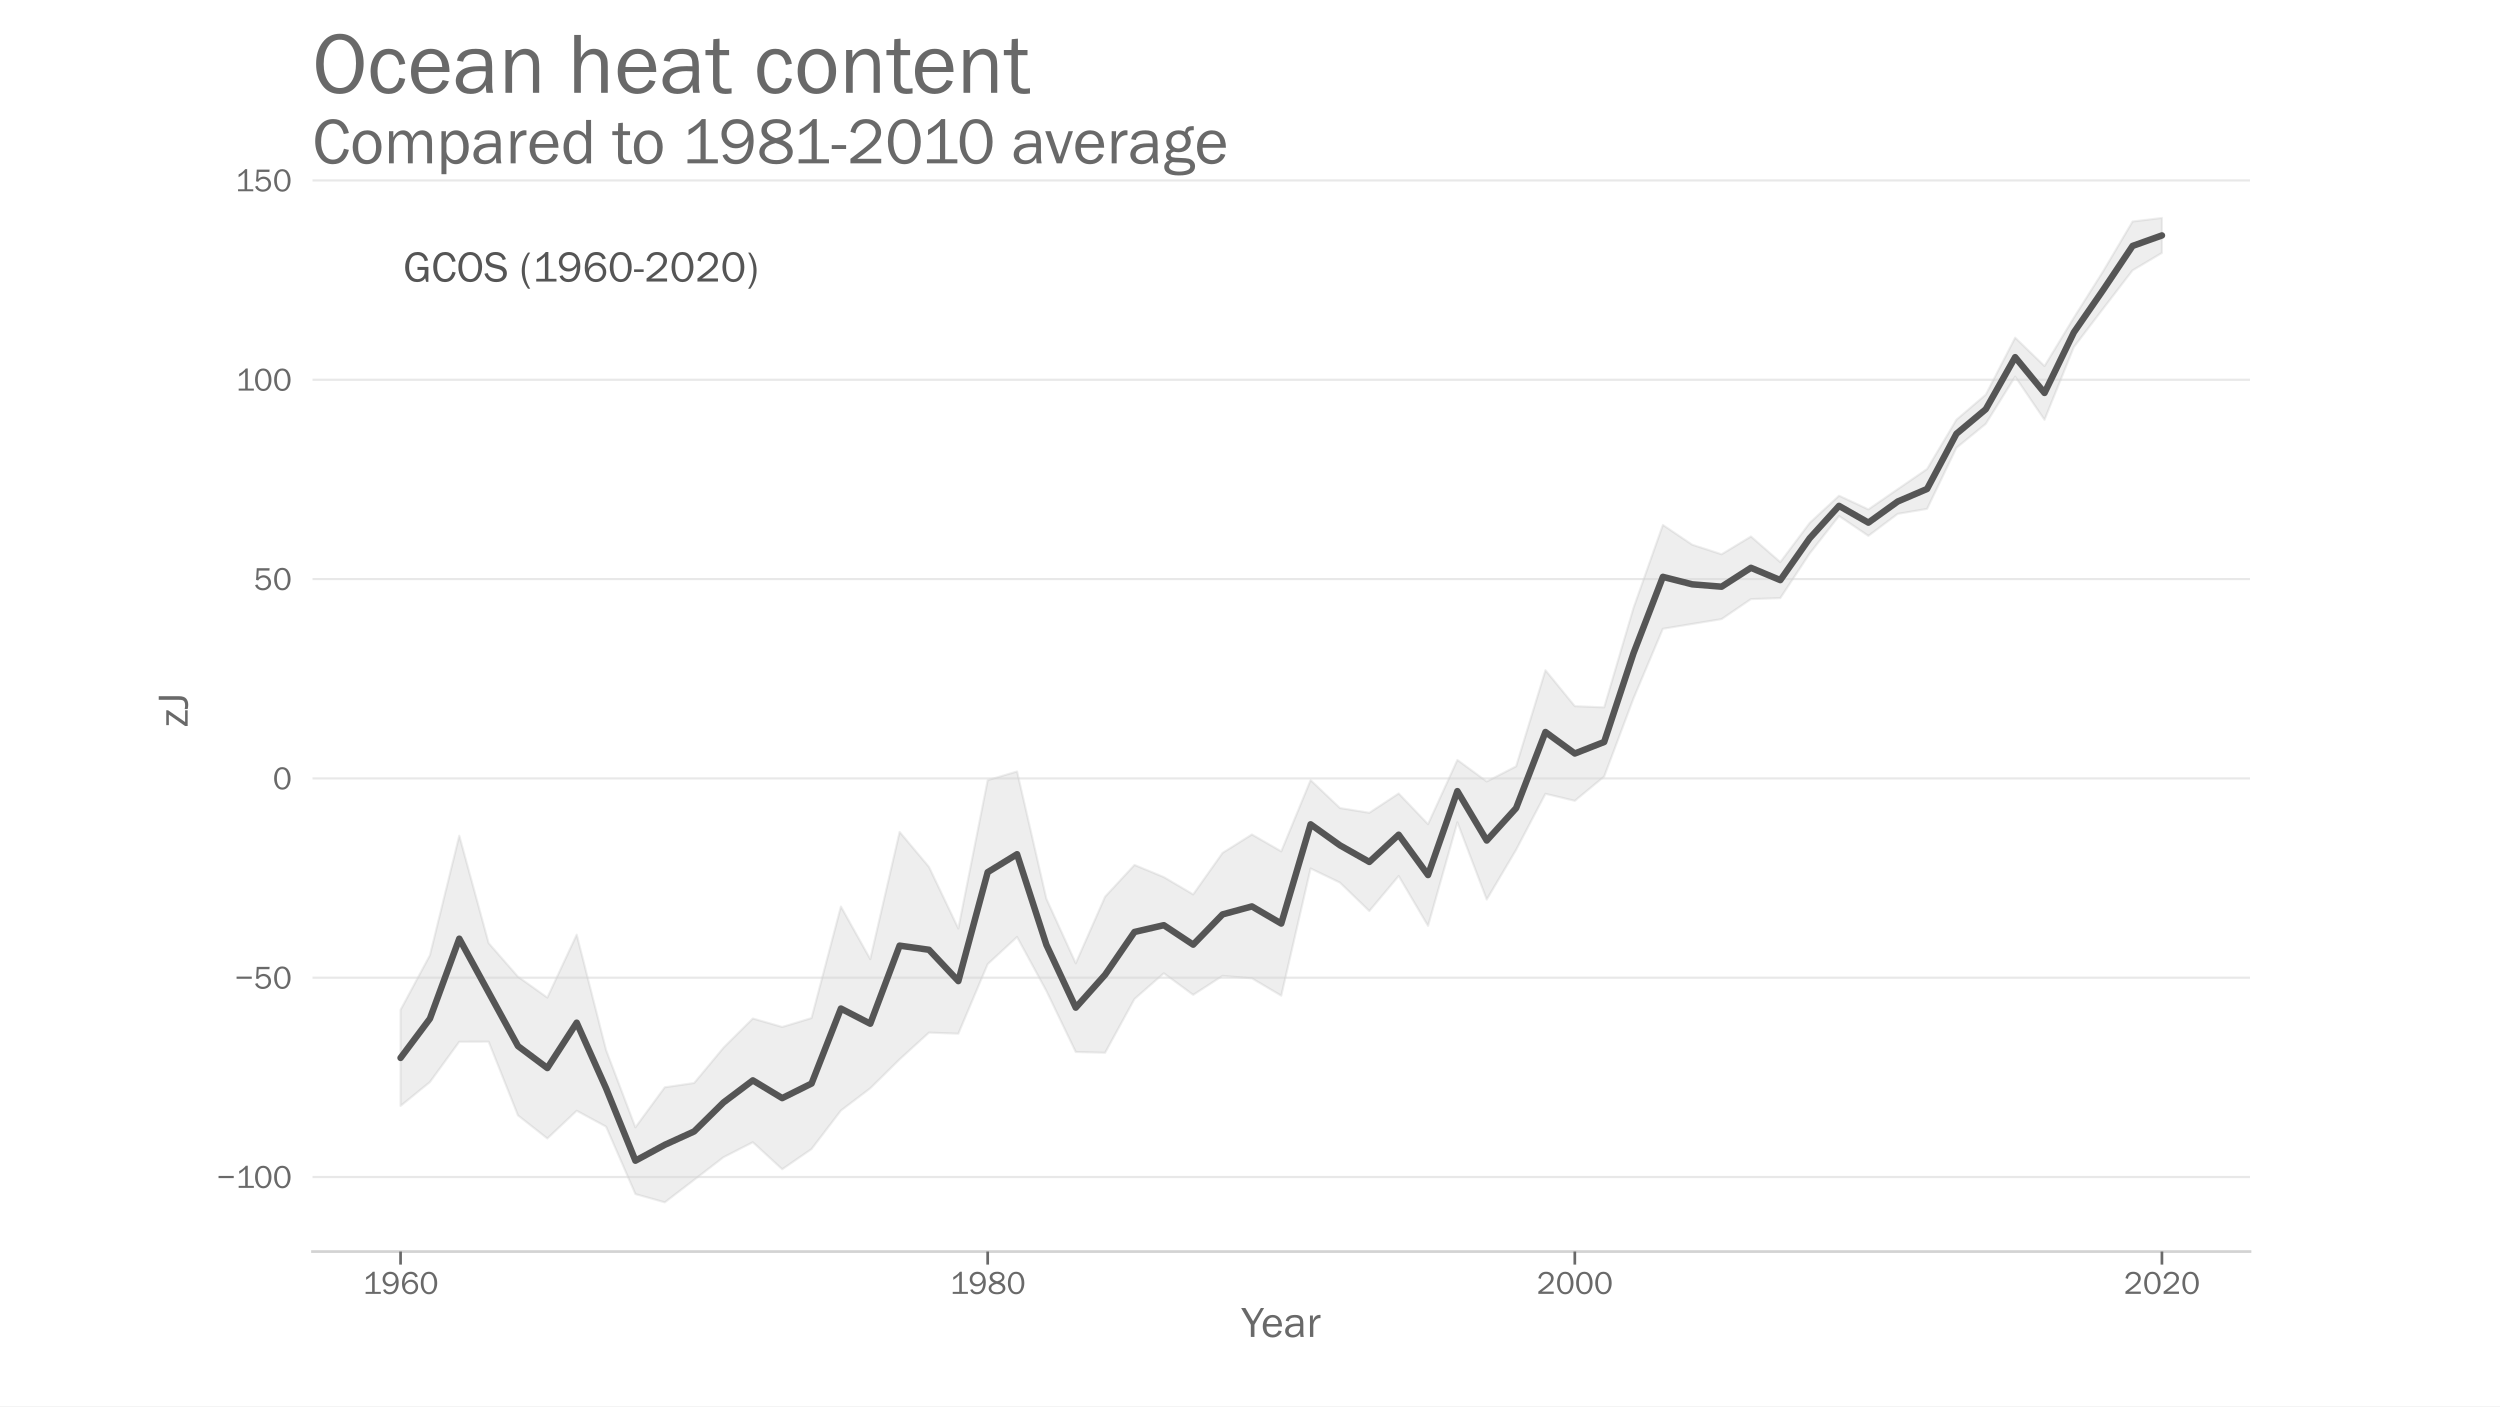
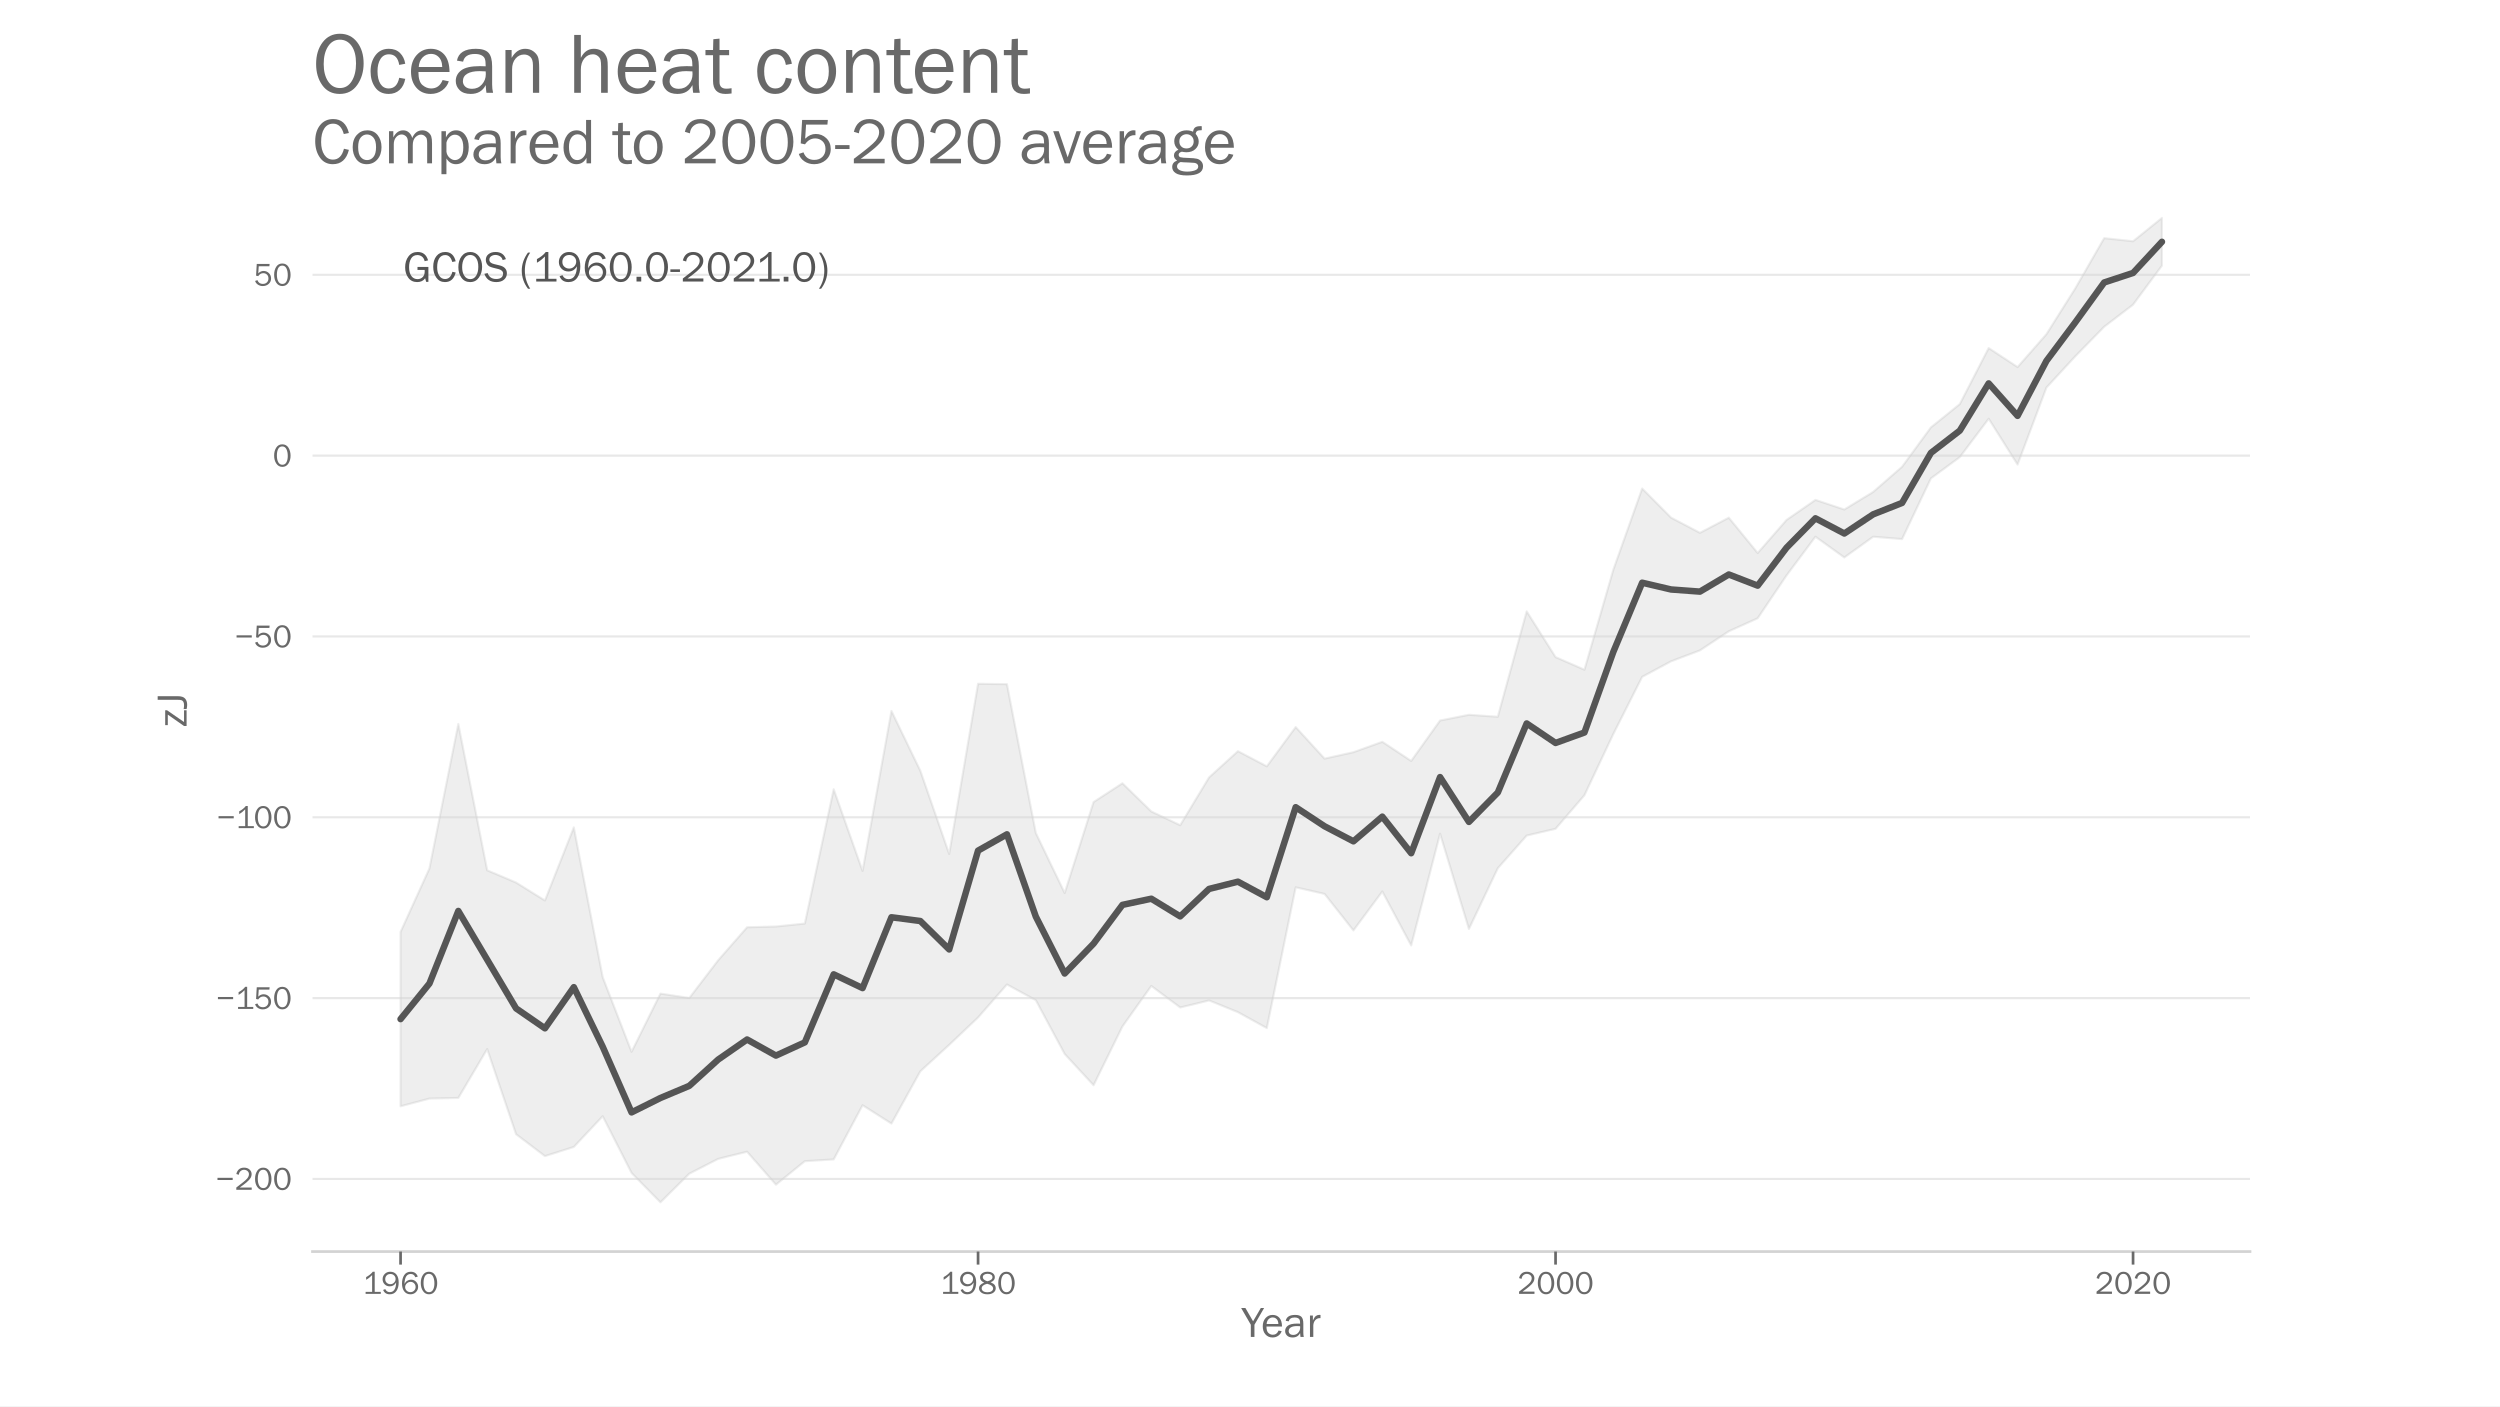
<svg xmlns="http://www.w3.org/2000/svg" xmlns:xlink="http://www.w3.org/1999/xlink" height="648pt" version="1.1" viewBox="0 0 1152 648" width="1152pt">
  <defs>
    <style type="text/css">*{stroke-linecap:butt;stroke-linejoin:round;}</style>
  </defs>
  <g id="figure_1">
    <g id="patch_1">
      <path d="M 0 648  L 1152 648  L 1152 0  L 0 0  z " style="fill:#ffffff;" />
    </g>
    <g id="axes_1">
      <g id="patch_2">
        <path d="M 144 576.72  L 1036.8 576.72  L 1036.8 77.76  L 144 77.76  z " style="fill:none;" />
      </g>
      <g id="PolyCollection_1">
        <defs>
-           <path d="M 184.582 -138.386  L 184.582 -182.671  L 198.109 -207.827  L 211.636 -262.925  L 225.164 -213.404  L 238.691 -197.926  L 252.218 -188.304  L 265.745 -217.312  L 279.273 -164.162  L 292.8 -128.531  L 306.327 -146.973  L 319.855 -148.94  L 333.382 -165.204  L 346.909 -178.667  L 360.436 -174.771  L 373.964 -178.88  L 387.491 -230.263  L 401.018 -206.036  L 414.545 -264.645  L 428.073 -248.514  L 441.6 -220.158  L 455.127 -288.475  L 468.655 -292.509  L 482.182 -233.826  L 495.709 -204.127  L 509.236 -234.812  L 522.764 -249.429  L 536.291 -243.826  L 549.818 -235.853  L 563.345 -254.966  L 576.873 -263.471  L 590.4 -255.668  L 603.927 -288.498  L 617.455 -275.65  L 630.982 -273.458  L 644.509 -282.366  L 658.036 -268.218  L 671.564 -297.809  L 685.091 -287.889  L 698.618 -294.853  L 712.145 -339.157  L 725.673 -322.588  L 739.2 -322.037  L 752.727 -367.88  L 766.255 -406.093  L 779.782 -396.984  L 793.309 -392.585  L 806.836 -400.779  L 820.364 -388.974  L 833.891 -407.02  L 847.418 -419.564  L 860.945 -413.261  L 874.473 -422.594  L 888 -431.885  L 901.527 -454.602  L 915.055 -466.172  L 928.582 -492.388  L 942.109 -479.318  L 955.636 -501.629  L 969.164 -523.066  L 982.691 -545.925  L 996.218 -547.56  L 996.218 -531.455  L 996.218 -531.455  L 982.691 -523.423  L 969.164 -505.811  L 955.636 -488.064  L 942.109 -454.56  L 928.582 -474.432  L 915.055 -452.702  L 901.527 -441.649  L 888 -413.51  L 874.473 -411.219  L 860.945 -401.079  L 847.418 -410.216  L 833.891 -392.92  L 820.364 -372.404  L 806.836 -371.927  L 793.309 -362.72  L 779.782 -360.494  L 766.255 -358.269  L 752.727 -326.167  L 739.2 -290.16  L 725.673 -278.985  L 712.145 -282.216  L 698.618 -256.379  L 685.091 -233.494  L 671.564 -269.061  L 658.036 -221.355  L 644.509 -244.352  L 630.982 -228.191  L 617.455 -241.294  L 603.927 -247.803  L 590.4 -189.197  L 576.873 -197.184  L 563.345 -198.321  L 549.818 -189.564  L 536.291 -199.513  L 522.764 -187.66  L 509.236 -162.892  L 495.709 -163.241  L 482.182 -191.359  L 468.655 -216.242  L 455.127 -203.719  L 441.6 -171.675  L 428.073 -172.177  L 414.545 -159.857  L 401.018 -146.526  L 387.491 -136.257  L 373.964 -118.528  L 360.436 -109.207  L 346.909 -121.661  L 333.382 -114.756  L 319.855 -104.32  L 306.327 -93.96  L 292.8 -97.77  L 279.273 -128.848  L 265.745 -136.166  L 252.218 -123.387  L 238.691 -134.011  L 225.164 -168.002  L 211.636 -167.963  L 198.109 -149.38  L 184.582 -138.386  z " id="m08d4872ce2" style="stroke:#555555;stroke-opacity:0.1;" />
+           <path d="M 184.582 -138.224  L 184.582 -218.577  L 197.887 -247.823  L 211.193 -314.373  L 224.498 -246.965  L 237.804 -241.321  L 251.109 -233.046  L 264.415 -266.724  L 277.72 -197.716  L 291.026 -163.325  L 304.331 -190.149  L 317.637 -188.128  L 330.942 -205.526  L 344.248 -220.714  L 357.554 -221.063  L 370.859 -222.426  L 384.165 -284.309  L 397.47 -246.68  L 410.776 -320.391  L 424.081 -292.851  L 437.387 -254.491  L 450.692 -332.924  L 463.998 -332.732  L 477.303 -264.162  L 490.609 -236.5  L 503.914 -278.416  L 517.22 -287.072  L 530.525 -274.072  L 543.831 -267.735  L 557.136 -289.772  L 570.442 -301.861  L 583.747 -294.866  L 597.053 -312.957  L 610.358 -298.427  L 623.664 -301.387  L 636.969 -306.178  L 650.275 -297.357  L 663.58 -315.986  L 676.886 -318.619  L 690.191 -317.715  L 703.497 -366.287  L 716.802 -345.205  L 730.108 -339.386  L 743.413 -385.438  L 756.719 -422.878  L 770.024 -409.472  L 783.33 -402.476  L 796.635 -409.451  L 809.941 -393.17  L 823.246 -408.421  L 836.552 -417.645  L 849.858 -413.212  L 863.163 -421.314  L 876.469 -432.919  L 889.774 -451.068  L 903.08 -461.799  L 916.385 -487.618  L 929.691 -478.846  L 942.996 -494.01  L 956.302 -515.132  L 969.607 -538.25  L 982.913 -536.832  L 996.218 -547.56  L 996.218 -525.586  L 996.218 -525.586  L 982.913 -507.611  L 969.607 -497.422  L 956.302 -483.824  L 942.996 -469.397  L 929.691 -433.924  L 916.385 -455.038  L 903.08 -437.358  L 889.774 -427.565  L 876.469 -399.577  L 863.163 -400.674  L 849.858 -391.11  L 836.552 -400.684  L 823.246 -382.837  L 809.941 -363.103  L 796.635 -357.1  L 783.33 -348.287  L 770.024 -343.263  L 756.719 -336.103  L 743.413 -309.751  L 730.108 -281.545  L 716.802 -266.088  L 703.497 -262.969  L 690.191 -247.907  L 676.886 -219.923  L 663.58 -263.824  L 650.275 -212.327  L 636.969 -237.204  L 623.664 -219.251  L 610.358 -236.088  L 597.053 -239.119  L 583.747 -174.257  L 570.442 -181.587  L 557.136 -186.991  L 543.831 -183.744  L 530.525 -193.667  L 517.22 -174.996  L 503.914 -147.92  L 490.609 -162.315  L 477.303 -187.107  L 463.998 -194.35  L 450.692 -179.138  L 437.387 -166.52  L 424.081 -154.341  L 410.776 -130.258  L 397.47 -138.703  L 384.165 -113.737  L 370.859 -112.92  L 357.554 -102.099  L 344.248 -117.28  L 330.942 -113.99  L 317.637 -107.165  L 304.331 -93.96  L 291.026 -107.511  L 277.72 -133.64  L 264.415 -119.489  L 251.109 -115.258  L 237.804 -125.35  L 224.498 -164.586  L 211.193 -142.069  L 197.887 -141.773  L 184.582 -138.224  z " id="m2679dd0a59" style="stroke:#555555;stroke-opacity:0.1;" />
        </defs>
-         <g clip-path="url(#pd8d8fbace8)">
-           <use style="fill:#555555;fill-opacity:0.1;stroke:#555555;stroke-opacity:0.1;" x="0" xlink:href="#m08d4872ce2" y="648" />
+         <g clip-path="url(#p5d68ed6564)">
+           <use style="fill:#555555;fill-opacity:0.1;stroke:#555555;stroke-opacity:0.1;" x="0" xlink:href="#m2679dd0a59" y="648" />
        </g>
      </g>
      <g id="patch_3">
        <path d="M 144 576.72  L 1036.8 576.72  " style="fill:none;stroke:#d3d3d3;stroke-linecap:square;stroke-linejoin:miter;stroke-width:1.25;" />
      </g>
      <g id="matplotlib.axis_1">
        <g id="xtick_1">
          <g id="line2d_1">
            <defs>
-               <path d="M 0 0  L 0 6  " id="mebce661a90" style="stroke:#696969;stroke-width:1.25;" />
+               <path d="M 0 0  L 0 6  " id="mc800c7af9d" style="stroke:#696969;stroke-width:1.25;" />
            </defs>
            <g>
-               <use style="fill:#696969;stroke:#696969;stroke-width:1.25;" x="184.582" xlink:href="#mebce661a90" y="576.72" />
+               <use style="fill:#696969;stroke:#696969;stroke-width:1.25;" x="184.582" xlink:href="#mc800c7af9d" y="576.72" />
            </g>
          </g>
          <g id="text_1">
            <g style="fill:#696969;" transform="translate(167.0928 596.2184)scale(0.15 -0.15)">
              <defs>
                <path d="M 55.859 6.203  L 55.859 0  L 9.188 0  L 9.188 6.203  L 29.203 6.203  L 29.203 57.672  Q 20.359 48.438 10.844 43.266  L 10.844 51.656  Q 23.969 58.547 31.203 68.016  L 37.156 68.016  L 37.156 6.203  z " id="FranklinGothic-Book-49" />
                <path d="M 5.719 12.156  L 12.406 14.594  Q 16.547 5.375 26.375 5.375  Q 35.891 5.375 40.703 13.375  Q 45.516 21.391 45.656 35.109  Q 39.109 23.094 25.984 23.094  Q 16.703 23.094 10.406 29.422  Q 4.109 35.75 4.109 45.062  Q 4.109 54.547 10.719 61.281  Q 17.328 68.016 27.594 68.016  Q 40.141 68.016 46.828 59.203  Q 53.516 50.391 53.516 34.969  Q 53.516 18.75 46.438 8.719  Q 39.359 -1.312 26.266 -1.312  Q 10.984 -1.312 5.719 12.156  z M 27.828 29.781  Q 34.719 29.781 39.375 34.594  Q 44.047 39.406 44.047 45.844  Q 44.047 52.094 39.625 56.578  Q 35.203 61.078 27.984 61.078  Q 20.656 61.078 16.406 56.469  Q 12.156 51.859 12.156 45.219  Q 12.156 38.094 16.859 33.938  Q 21.578 29.781 27.828 29.781  z " id="FranklinGothic-Book-57" />
                <path d="M 53.562 53.031  L 46.047 50.984  Q 42.188 61.141 31.984 61.141  Q 13.234 61.141 12.797 30.125  Q 15.766 37.016 21.234 40.328  Q 26.703 43.656 32.812 43.656  Q 42.094 43.656 48.359 37.188  Q 54.641 30.719 54.641 21.688  Q 54.641 12.312 47.969 5.5  Q 41.312 -1.312 30.906 -1.312  Q 19.094 -1.312 12.078 7.594  Q 5.078 16.5 5.078 31.844  Q 5.078 46.828 11.688 57.422  Q 18.312 68.016 32.172 68.016  Q 48.141 68.016 53.562 53.031  z M 30.766 5.375  Q 37.844 5.375 42.359 10.031  Q 46.875 14.703 46.875 21.234  Q 46.875 27.688 42.453 32.297  Q 38.031 36.922 31.5 36.922  Q 24.75 36.922 19.719 32.078  Q 14.703 27.25 14.703 20.75  Q 14.703 14.75 19.188 10.062  Q 23.688 5.375 30.766 5.375  z " id="FranklinGothic-Book-54" />
                <path d="M 29.391 -1.312  Q 17.875 -1.312 10.984 8.672  Q 4.109 18.656 4.109 33.453  Q 4.109 48 10.641 58  Q 17.188 68.016 29.156 68.016  Q 41.656 68.016 48.125 57.562  Q 54.594 47.125 54.594 33.062  Q 54.594 19.281 47.953 8.984  Q 41.312 -1.312 29.391 -1.312  z M 29.438 5.219  Q 37.891 5.219 41.938 12.859  Q 46 20.516 46 32.078  Q 46 44.734 41.844 53.125  Q 37.703 61.531 29.047 61.531  Q 20.703 61.531 16.625 53.859  Q 12.547 46.188 12.547 33.688  Q 12.547 20.703 16.844 12.953  Q 21.141 5.219 29.438 5.219  z " id="FranklinGothic-Book-48" />
              </defs>
              <use xlink:href="#FranklinGothic-Book-49" />
              <use x="57.268" xlink:href="#FranklinGothic-Book-57" />
              <use x="115.91" xlink:href="#FranklinGothic-Book-54" />
              <use x="174.553" xlink:href="#FranklinGothic-Book-48" />
            </g>
          </g>
        </g>
        <g id="xtick_2">
          <g id="line2d_2">
            <g>
-               <use style="fill:#696969;stroke:#696969;stroke-width:1.25;" x="455.127" xlink:href="#mebce661a90" y="576.72" />
+               <use style="fill:#696969;stroke:#696969;stroke-width:1.25;" x="450.692" xlink:href="#mc800c7af9d" y="576.72" />
            </g>
          </g>
          <g id="text_2">
-             <g style="fill:#696969;" transform="translate(437.6382 596.2184)scale(0.15 -0.15)">
+             <g style="fill:#696969;" transform="translate(433.203 596.2184)scale(0.15 -0.15)">
              <defs>
                <path d="M 19.484 34.578  Q 6.844 40.094 6.844 50.594  Q 6.844 58.203 13.141 63.109  Q 19.438 68.016 29.828 68.016  Q 40.094 68.016 46.141 63.297  Q 52.203 58.594 52.203 50.984  Q 52.203 40.375 39.266 35.797  Q 49.703 30.953 52.359 26.453  Q 55.031 21.969 55.031 17.484  Q 55.031 9.469 48.219 4.078  Q 41.406 -1.312 29.734 -1.312  Q 17.281 -1.312 10.438 4.172  Q 3.609 9.672 3.609 17.234  Q 3.609 28.516 19.484 34.578  z M 29.594 38.719  Q 37.984 40.969 41.453 43.891  Q 44.922 46.828 44.922 51.219  Q 44.922 56.344 40.797 59  Q 36.672 61.672 29.938 61.672  Q 23.484 61.672 19.375 58.859  Q 15.281 56.062 15.281 51.312  Q 15.281 46.625 19.844 43.203  Q 24.422 39.797 29.594 38.719  z M 28.656 31.062  Q 11.766 27.047 11.766 16.938  Q 11.766 11.672 16.375 8.328  Q 21 4.984 29.984 4.984  Q 37.594 4.984 42.234 8.25  Q 46.875 11.531 46.875 16.609  Q 46.875 26.312 28.656 31.062  z " id="FranklinGothic-Book-56" />
              </defs>
              <use xlink:href="#FranklinGothic-Book-49" />
              <use x="57.268" xlink:href="#FranklinGothic-Book-57" />
              <use x="115.91" xlink:href="#FranklinGothic-Book-56" />
              <use x="174.553" xlink:href="#FranklinGothic-Book-48" />
            </g>
          </g>
        </g>
        <g id="xtick_3">
          <g id="line2d_3">
            <g>
-               <use style="fill:#696969;stroke:#696969;stroke-width:1.25;" x="725.673" xlink:href="#mebce661a90" y="576.72" />
+               <use style="fill:#696969;stroke:#696969;stroke-width:1.25;" x="716.802" xlink:href="#mc800c7af9d" y="576.72" />
            </g>
          </g>
          <g id="text_3">
-             <g style="fill:#696969;" transform="translate(708.0805 596.2184)scale(0.15 -0.15)">
+             <g style="fill:#696969;" transform="translate(699.2102 596.2184)scale(0.15 -0.15)">
              <defs>
                <path d="M 52.484 6.938  L 52.484 0  L 5.172 0  L 5.172 6.938  Q 33.203 27.938 38.594 34.594  Q 44 41.266 44 47.797  Q 44 53.906 39.453 57.656  Q 34.906 61.422 29 61.422  Q 22.906 61.422 18.219 57.297  Q 13.531 53.172 12.938 46.094  L 5.172 48.438  Q 10.062 68.016 29.109 68.016  Q 39.406 68.016 45.844 62.156  Q 52.297 56.297 52.297 47.859  Q 52.297 42.047 49.234 36.672  Q 46.188 31.297 37.688 23.828  Q 29.203 16.359 15.719 6.938  z " id="FranklinGothic-Book-50" />
              </defs>
              <use xlink:href="#FranklinGothic-Book-50" />
              <use x="58.643" xlink:href="#FranklinGothic-Book-48" />
              <use x="117.285" xlink:href="#FranklinGothic-Book-48" />
              <use x="175.928" xlink:href="#FranklinGothic-Book-48" />
            </g>
          </g>
        </g>
        <g id="xtick_4">
          <g id="line2d_4">
            <g>
-               <use style="fill:#696969;stroke:#696969;stroke-width:1.25;" x="996.218" xlink:href="#mebce661a90" y="576.72" />
+               <use style="fill:#696969;stroke:#696969;stroke-width:1.25;" x="982.913" xlink:href="#mc800c7af9d" y="576.72" />
            </g>
          </g>
          <g id="text_4">
-             <g style="fill:#696969;" transform="translate(978.626 596.2184)scale(0.15 -0.15)">
+             <g style="fill:#696969;" transform="translate(965.3205 596.2184)scale(0.15 -0.15)">
              <use xlink:href="#FranklinGothic-Book-50" />
              <use x="58.643" xlink:href="#FranklinGothic-Book-48" />
              <use x="117.285" xlink:href="#FranklinGothic-Book-50" />
              <use x="175.928" xlink:href="#FranklinGothic-Book-48" />
            </g>
          </g>
        </g>
        <g id="text_5">
          <g style="fill:#696969;" transform="translate(572.1094 616.0481)scale(0.2 -0.2)">
            <defs>
              <path d="M 52 66.656  L 29.688 28.031  L 29.688 0  L 21.344 0  L 21.344 28.031  L -0.984 66.656  L 8.844 66.656  L 26.562 35.984  L 44.391 66.656  z " id="FranklinGothic-Book-89" />
              <path d="M 40.234 14.703  L 47.359 13.234  Q 45.406 6.938 39.734 2.812  Q 34.078 -1.312 26.422 -1.312  Q 16.312 -1.312 10.062 5.781  Q 3.812 12.891 3.812 24.422  Q 3.812 36.188 10.297 43.438  Q 16.797 50.688 26.609 50.688  Q 36.281 50.688 42.156 44  Q 48.047 37.312 48.188 23.969  L 12.359 23.969  Q 12.359 12.797 17.047 8.891  Q 21.734 4.984 26.953 4.984  Q 36.375 4.984 40.234 14.703  z M 39.797 29.688  Q 39.703 33.844 38.422 37.062  Q 37.156 40.281 34.125 42.547  Q 31.109 44.828 26.859 44.828  Q 21.141 44.828 17.156 40.719  Q 13.188 36.625 12.703 29.688  z " id="FranklinGothic-Book-101" />
              <path d="M 46.297 0  L 38.672 0  Q 38.234 2.344 37.797 8.891  Q 32.719 -1.312 20.516 -1.312  Q 12.203 -1.312 7.766 3.078  Q 3.328 7.469 3.328 13.625  Q 3.328 21.094 9.672 25.906  Q 16.016 30.719 31.25 30.719  Q 33.297 30.719 37.797 30.516  Q 37.797 36.375 36.891 38.984  Q 35.984 41.609 33.047 43.172  Q 30.125 44.734 25.344 44.734  Q 13.672 44.734 11.766 35.844  L 4.688 37.062  Q 7.281 50.688 26.469 50.688  Q 36.672 50.688 40.938 46.172  Q 45.219 41.656 45.219 30.516  L 45.219 9.578  Q 45.219 4.344 46.297 0  z M 37.797 24.656  Q 33.109 24.953 30.672 24.953  Q 21.578 24.953 16.547 21.969  Q 11.531 19 11.531 13.281  Q 11.531 9.672 14.234 7.125  Q 16.938 4.594 22.078 4.594  Q 29 4.594 33.469 9.625  Q 37.938 14.656 37.938 21.438  Q 37.938 22.797 37.797 24.656  z " id="FranklinGothic-Book-97" />
              <path d="M 15.328 0  L 7.672 0  L 7.672 49.312  L 14.406 49.312  L 14.406 37.797  Q 17.969 45.953 21.547 48.359  Q 25.141 50.781 28.906 50.781  Q 30.078 50.781 31.938 50.594  L 31.938 43.266  L 30.375 43.266  Q 24.031 43.266 19.828 38.531  Q 15.625 33.797 15.328 26.078  z " id="FranklinGothic-Book-114" />
            </defs>
            <use xlink:href="#FranklinGothic-Book-89" />
            <use x="45.025" xlink:href="#FranklinGothic-Book-101" />
            <use x="97.076" xlink:href="#FranklinGothic-Book-97" />
            <use x="149.957" xlink:href="#FranklinGothic-Book-114" />
          </g>
        </g>
      </g>
      <g id="matplotlib.axis_2">
        <g id="ytick_1">
          <g id="line2d_5">
-             <path clip-path="url(#pd8d8fbace8)" d="M 144 542.379  L 1036.8 542.379  " style="fill:none;stroke:#d3d3d3;stroke-linecap:round;stroke-opacity:0.5;" />
+             <path clip-path="url(#p5d68ed6564)" d="M 144 543.251  L 1036.8 543.251  " style="fill:none;stroke:#d3d3d3;stroke-linecap:round;stroke-opacity:0.5;" />
          </g>
          <g id="text_6">
-             <g style="fill:#696969;" transform="translate(99.80312 547.3787)scale(0.15 -0.15)">
+             <g style="fill:#696969;" transform="translate(99.31562 548.2504)scale(0.15 -0.15)">
              <defs>
                <path d="M 6 36.766  L 52.688 36.766  L 52.688 30.031  L 6 30.031  z " id="FranklinGothic-Book-8722" />
              </defs>
+               <use xlink:href="#FranklinGothic-Book-8722" />
+               <use x="58.643" xlink:href="#FranklinGothic-Book-50" />
+               <use x="117.285" xlink:href="#FranklinGothic-Book-48" />
+               <use x="175.928" xlink:href="#FranklinGothic-Book-48" />
+             </g>
+           </g>
+         </g>
+         <g id="ytick_2">
+           <g id="line2d_6">
+             <path clip-path="url(#p5d68ed6564)" d="M 144 459.925  L 1036.8 459.925  " style="fill:none;stroke:#d3d3d3;stroke-linecap:round;stroke-opacity:0.5;" />
+           </g>
+           <g id="text_7">
+             <g style="fill:#696969;" transform="translate(99.52187 464.9245)scale(0.15 -0.15)">
+               <defs>
+                 <path d="M 48.875 66.656  L 48.188 59.469  L 15.438 59.469  L 14.016 37.844  Q 21.438 45.125 30.328 45.125  Q 39.703 45.125 46.516 38.625  Q 53.328 32.125 53.328 22.016  Q 53.328 11.766 45.922 5.219  Q 38.531 -1.312 27.828 -1.312  Q 19.438 -1.312 12.891 3.078  Q 6.344 7.469 4.297 14.453  L 11.422 16.891  Q 15.828 5.281 27.938 5.281  Q 35.891 5.281 40.578 9.984  Q 45.266 14.703 45.266 22.016  Q 45.266 29.688 40.625 33.984  Q 35.984 38.281 29.5 38.281  Q 20.016 38.281 13.812 29.203  L 7.234 30.609  L 9.375 66.656  z " id="FranklinGothic-Book-53" />
+               </defs>
+               <use xlink:href="#FranklinGothic-Book-8722" />
+               <use x="58.643" xlink:href="#FranklinGothic-Book-49" />
+               <use x="115.91" xlink:href="#FranklinGothic-Book-53" />
+               <use x="174.553" xlink:href="#FranklinGothic-Book-48" />
+             </g>
+           </g>
+         </g>
+         <g id="ytick_3">
+           <g id="line2d_7">
+             <path clip-path="url(#p5d68ed6564)" d="M 144 376.599  L 1036.8 376.599  " style="fill:none;stroke:#d3d3d3;stroke-linecap:round;stroke-opacity:0.5;" />
+           </g>
+           <g id="text_8">
+             <g style="fill:#696969;" transform="translate(99.80312 381.5986)scale(0.15 -0.15)">
              <use xlink:href="#FranklinGothic-Book-8722" />
              <use x="58.643" xlink:href="#FranklinGothic-Book-49" />
              <use x="114.035" xlink:href="#FranklinGothic-Book-48" />
              <use x="172.678" xlink:href="#FranklinGothic-Book-48" />
            </g>
          </g>
        </g>
-         <g id="ytick_2">
-           <g id="line2d_6">
-             <path clip-path="url(#pd8d8fbace8)" d="M 144 450.533  L 1036.8 450.533  " style="fill:none;stroke:#d3d3d3;stroke-linecap:round;stroke-opacity:0.5;" />
-           </g>
-           <g id="text_7">
-             <g style="fill:#696969;" transform="translate(108.1117 455.5322)scale(0.15 -0.15)">
-               <defs>
-                 <path d="M 48.875 66.656  L 48.188 59.469  L 15.438 59.469  L 14.016 37.844  Q 21.438 45.125 30.328 45.125  Q 39.703 45.125 46.516 38.625  Q 53.328 32.125 53.328 22.016  Q 53.328 11.766 45.922 5.219  Q 38.531 -1.312 27.828 -1.312  Q 19.438 -1.312 12.891 3.078  Q 6.344 7.469 4.297 14.453  L 11.422 16.891  Q 15.828 5.281 27.938 5.281  Q 35.891 5.281 40.578 9.984  Q 45.266 14.703 45.266 22.016  Q 45.266 29.688 40.625 33.984  Q 35.984 38.281 29.5 38.281  Q 20.016 38.281 13.812 29.203  L 7.234 30.609  L 9.375 66.656  z " id="FranklinGothic-Book-53" />
-               </defs>
+         <g id="ytick_4">
+           <g id="line2d_8">
+             <path clip-path="url(#p5d68ed6564)" d="M 144 293.274  L 1036.8 293.274  " style="fill:none;stroke:#d3d3d3;stroke-linecap:round;stroke-opacity:0.5;" />
+           </g>
+           <g id="text_9">
+             <g style="fill:#696969;" transform="translate(108.1117 298.2728)scale(0.15 -0.15)">
              <use xlink:href="#FranklinGothic-Book-8722" />
              <use x="58.643" xlink:href="#FranklinGothic-Book-53" />
              <use x="117.285" xlink:href="#FranklinGothic-Book-48" />
            </g>
          </g>
        </g>
-         <g id="ytick_3">
-           <g id="line2d_7">
-             <path clip-path="url(#pd8d8fbace8)" d="M 144 358.687  L 1036.8 358.687  " style="fill:none;stroke:#d3d3d3;stroke-linecap:round;stroke-opacity:0.5;" />
-           </g>
-           <g id="text_8">
-             <g style="fill:#696969;" transform="translate(125.7039 363.6857)scale(0.15 -0.15)">
+         <g id="ytick_5">
+           <g id="line2d_9">
+             <path clip-path="url(#p5d68ed6564)" d="M 144 209.948  L 1036.8 209.948  " style="fill:none;stroke:#d3d3d3;stroke-linecap:round;stroke-opacity:0.5;" />
+           </g>
+           <g id="text_10">
+             <g style="fill:#696969;" transform="translate(125.7039 214.9469)scale(0.15 -0.15)">
              <use xlink:href="#FranklinGothic-Book-48" />
            </g>
          </g>
        </g>
-         <g id="ytick_4">
-           <g id="line2d_8">
-             <path clip-path="url(#pd8d8fbace8)" d="M 144 266.84  L 1036.8 266.84  " style="fill:none;stroke:#d3d3d3;stroke-linecap:round;stroke-opacity:0.5;" />
-           </g>
-           <g id="text_9">
-             <g style="fill:#696969;" transform="translate(116.9078 271.8393)scale(0.15 -0.15)">
+         <g id="ytick_6">
+           <g id="line2d_10">
+             <path clip-path="url(#p5d68ed6564)" d="M 144 126.622  L 1036.8 126.622  " style="fill:none;stroke:#d3d3d3;stroke-linecap:round;stroke-opacity:0.5;" />
+           </g>
+           <g id="text_11">
+             <g style="fill:#696969;" transform="translate(116.9078 131.621)scale(0.15 -0.15)">
              <use xlink:href="#FranklinGothic-Book-53" />
              <use x="58.643" xlink:href="#FranklinGothic-Book-48" />
            </g>
          </g>
        </g>
-         <g id="ytick_5">
-           <g id="line2d_9">
-             <path clip-path="url(#pd8d8fbace8)" d="M 144 174.994  L 1036.8 174.994  " style="fill:none;stroke:#d3d3d3;stroke-linecap:round;stroke-opacity:0.5;" />
-           </g>
-           <g id="text_10">
-             <g style="fill:#696969;" transform="translate(108.5992 179.9928)scale(0.15 -0.15)">
-               <use xlink:href="#FranklinGothic-Book-49" />
-               <use x="55.393" xlink:href="#FranklinGothic-Book-48" />
-               <use x="114.035" xlink:href="#FranklinGothic-Book-48" />
-             </g>
-           </g>
-         </g>
-         <g id="ytick_6">
-           <g id="line2d_10">
-             <path clip-path="url(#pd8d8fbace8)" d="M 144 83.147  L 1036.8 83.147  " style="fill:none;stroke:#d3d3d3;stroke-linecap:round;stroke-opacity:0.5;" />
-           </g>
-           <g id="text_11">
-             <g style="fill:#696969;" transform="translate(108.318 88.14635)scale(0.15 -0.15)">
-               <use xlink:href="#FranklinGothic-Book-49" />
-               <use x="57.268" xlink:href="#FranklinGothic-Book-53" />
-               <use x="115.91" xlink:href="#FranklinGothic-Book-48" />
-             </g>
-           </g>
-         </g>
        <g id="text_12">
-           <g style="fill:#696969;" transform="translate(86.47187 335.2088)rotate(-90)scale(0.2 -0.2)">
+           <g style="fill:#696969;" transform="translate(85.98438 335.2088)rotate(-90)scale(0.2 -0.2)">
            <defs>
              <path d="M 39.656 5.906  L 39.656 0  L 3.328 0  L 3.328 5.906  L 29.547 43.312  L 5.328 43.312  L 5.328 49.312  L 39.656 49.312  L 39.656 45.172  L 12.5 5.906  z " id="FranklinGothic-Book-122" />
              <path d="M 29.688 66.656  L 29.688 20.359  Q 29.688 8.25 24.219 3.469  Q 18.75 -1.312 9.719 -1.312  Q 4.891 -1.312 0 0  L 0 6.844  Q 4.781 5.859 8.688 5.859  Q 14.266 5.859 16.891 7.516  Q 19.531 9.188 20.438 11.812  Q 21.344 14.453 21.344 20.359  L 21.344 66.656  z " id="FranklinGothic-Book-74" />
            </defs>
            <use xlink:href="#FranklinGothic-Book-122" />
            <use x="42.334" xlink:href="#FranklinGothic-Book-74" />
          </g>
        </g>
      </g>
      <g id="text_13">
        <g style="fill:#696969;" transform="translate(144 75.2652)scale(0.3 -0.3)">
          <defs>
            <path d="M 48.297 22.406  L 55.906 20.703  Q 50.438 -1.312 31.203 -1.312  Q 18.562 -1.312 11.359 8.891  Q 4.156 19.094 4.156 33.984  Q 4.156 49.359 11.672 58.688  Q 19.188 68.016 31.844 68.016  Q 50.594 68.016 55.906 46.578  L 48.047 45.016  Q 43.75 60.938 31.781 60.938  Q 22.953 60.938 18.094 53.531  Q 13.234 46.141 13.234 32.766  Q 13.234 20.516 18.203 13.109  Q 23.188 5.719 31.391 5.719  Q 44.141 5.719 48.297 22.406  z " id="FranklinGothic-Book-67" />
            <path d="M 25.344 -1.312  Q 15.188 -1.312 9.5 6.203  Q 3.812 13.719 3.812 24.859  Q 3.812 36.625 10.203 43.656  Q 16.609 50.688 26.125 50.688  Q 36.328 50.688 42.203 43.281  Q 48.094 35.891 48.094 24.812  Q 48.094 13.281 41.75 5.984  Q 35.406 -1.312 25.344 -1.312  z M 25.922 4.984  Q 31.781 4.984 35.734 9.812  Q 39.703 14.656 39.703 24.859  Q 39.703 35.109 35.547 39.719  Q 31.391 44.344 25.828 44.344  Q 20.125 44.344 16.156 39.672  Q 12.203 35.016 12.203 24.906  Q 12.203 14.203 16.156 9.594  Q 20.125 4.984 25.922 4.984  z " id="FranklinGothic-Book-111" />
            <path d="M 73.734 0  L 66.266 0  L 66.266 30.672  Q 66.266 35.406 65.594 37.766  Q 64.938 40.141 62.391 42.109  Q 59.859 44.094 56.688 44.094  Q 52.297 44.094 48.219 40.062  Q 44.141 36.031 44.141 27.781  L 44.141 0  L 36.719 0  L 36.719 32.469  Q 36.719 38.969 33.609 41.656  Q 30.516 44.344 27.094 44.344  Q 22.219 44.344 18.594 40.141  Q 14.984 35.938 14.984 29.5  L 14.984 0  L 7.672 0  L 7.672 49.312  L 14.266 49.312  L 14.266 39.844  Q 19.781 50.688 29.438 50.688  Q 34.766 50.688 38.469 47.219  Q 42.188 43.75 43.266 38.875  Q 48.344 50.688 58.844 50.688  Q 63.875 50.688 67.656 47.797  Q 71.438 44.922 72.578 41.188  Q 73.734 37.453 73.734 30.672  z " id="FranklinGothic-Book-109" />
            <path d="M 15.328 -16.656  L 7.672 -16.656  L 7.672 49.312  L 14.547 49.312  L 14.547 39.75  Q 19.781 50.688 30.125 50.688  Q 38.875 50.688 44.234 43.375  Q 49.609 36.078 49.609 24.906  Q 49.609 12.844 44.094 5.766  Q 38.578 -1.312 29.938 -1.312  Q 20.656 -1.312 15.328 7.516  z M 15.328 31.781  L 15.328 17.922  Q 16.062 12.312 20.062 8.641  Q 24.078 4.984 28.422 4.984  Q 33.453 4.984 37.328 9.375  Q 41.219 13.766 41.219 24.562  Q 41.219 33.891 37.703 38.938  Q 34.188 44 28.375 44  Q 23.781 44 20.141 40.422  Q 16.5 36.859 15.328 31.781  z " id="FranklinGothic-Book-112" />
            <path d="M 46.188 66.656  L 46.188 0  L 39.203 0  L 39.203 8.453  Q 34.031 -1.312 23.641 -1.312  Q 14.984 -1.312 9.422 5.938  Q 3.859 13.188 3.859 24.266  Q 3.859 35.594 9.375 43.141  Q 14.891 50.688 24.031 50.688  Q 32.906 50.688 38.531 42.578  L 38.531 66.656  z M 38.531 30.281  Q 38.531 36.766 34.562 40.672  Q 30.609 44.578 25.344 44.578  Q 19.625 44.578 15.938 39.5  Q 12.25 34.422 12.25 25.25  Q 12.25 15.328 15.641 10.156  Q 19.047 4.984 24.953 4.984  Q 30.328 4.984 34.422 9.469  Q 38.531 13.969 38.531 20.016  z " id="FranklinGothic-Book-100" />
            <path id="FranklinGothic-Book-32" />
            <path d="M 30.031 5.281  L 30.031 -0.781  Q 25.984 -1.312 23 -1.312  Q 8.688 -1.312 8.688 13.625  L 8.688 43.312  L -0.047 43.312  L -0.047 49.312  L 8.688 49.312  L 9.031 61.719  L 16.156 62.406  L 16.156 49.312  L 27.203 49.312  L 27.203 43.312  L 16.156 43.312  L 16.156 12.359  Q 16.156 4.734 24.078 4.734  Q 26.703 4.734 30.031 5.281  z " id="FranklinGothic-Book-116" />
            <path d="M 23.531 27.984  L 23.531 22.016  L 1.469 22.016  L 1.469 27.984  z " id="FranklinGothic-Book-45" />
            <path d="M 43.797 49.312  L 26.766 0  L 18.797 0  L 1.172 49.312  L 9.672 49.312  L 23.391 9.234  L 36.969 49.312  z " id="FranklinGothic-Book-118" />
            <path d="M 47.953 57.031  L 47.953 50.922  Q 42.672 50.922 40.891 49.703  Q 39.109 48.484 38.531 45.312  Q 43.266 39.844 43.266 33.406  Q 43.266 26.656 38.109 21.828  Q 32.953 17 24.266 17  Q 22.312 17 20.906 17.281  Q 18.219 17.828 17.531 17.828  Q 16.219 17.828 14.359 16.531  Q 12.5 15.234 12.5 13.188  Q 12.5 10.25 15.188 9.375  Q 17.875 8.5 27.828 8.25  Q 36.281 8.016 40.312 7.109  Q 44.344 6.203 47.125 3.094  Q 49.906 0 49.906 -4.5  Q 49.906 -18.609 25.094 -18.609  Q 13.328 -18.609 7.938 -15.062  Q 2.547 -11.531 2.547 -5.609  Q 2.547 1.562 10.062 4.25  Q 5.219 7.422 5.219 12.203  Q 5.219 17.922 12.062 20.953  Q 5.672 26.125 5.672 33.984  Q 5.672 41.312 11.141 46  Q 16.609 50.688 24.469 50.688  Q 30.031 50.688 34.578 48.578  Q 35.297 53.422 37.953 55.266  Q 40.625 57.125 46.047 57.125  Q 46.578 57.125 47.953 57.031  z M 24.516 22.859  Q 29.391 22.859 32.469 25.859  Q 35.547 28.859 35.547 33.641  Q 35.547 38.531 32.344 41.625  Q 29.156 44.734 24.609 44.734  Q 20.266 44.734 16.891 41.828  Q 13.531 38.922 13.531 33.547  Q 13.531 28.766 16.547 25.812  Q 19.578 22.859 24.516 22.859  z M 15.328 2  Q 9.969 -0.344 9.969 -4.781  Q 9.969 -8.547 14.375 -10.625  Q 18.797 -12.703 25.641 -12.703  Q 31.984 -12.703 37.25 -10.906  Q 42.531 -9.125 42.531 -4.891  Q 42.531 -2.594 40.969 -1.125  Q 39.406 0.344 36.688 0.734  Q 33.984 1.125 27.25 1.312  Q 19.188 1.516 15.328 2  z " id="FranklinGothic-Book-103" />
          </defs>
          <use xlink:href="#FranklinGothic-Book-67" />
          <use x="57.91" xlink:href="#FranklinGothic-Book-111" />
          <use x="109.863" xlink:href="#FranklinGothic-Book-109" />
          <use x="190.385" xlink:href="#FranklinGothic-Book-112" />
          <use x="243.803" xlink:href="#FranklinGothic-Book-97" />
          <use x="296.684" xlink:href="#FranklinGothic-Book-114" />
          <use x="329.643" xlink:href="#FranklinGothic-Book-101" />
          <use x="381.693" xlink:href="#FranklinGothic-Book-100" />
          <use x="435.551" xlink:href="#FranklinGothic-Book-32" />
          <use x="460.551" xlink:href="#FranklinGothic-Book-116" />
          <use x="489.812" xlink:href="#FranklinGothic-Book-111" />
          <use x="541.766" xlink:href="#FranklinGothic-Book-32" />
-           <use x="566.766" xlink:href="#FranklinGothic-Book-49" />
-           <use x="624.033" xlink:href="#FranklinGothic-Book-57" />
-           <use x="682.676" xlink:href="#FranklinGothic-Book-56" />
-           <use x="737.443" xlink:href="#FranklinGothic-Book-49" />
-           <use x="796.086" xlink:href="#FranklinGothic-Book-45" />
-           <use x="821.086" xlink:href="#FranklinGothic-Book-50" />
-           <use x="879.729" xlink:href="#FranklinGothic-Book-48" />
-           <use x="934.621" xlink:href="#FranklinGothic-Book-49" />
-           <use x="990.014" xlink:href="#FranklinGothic-Book-48" />
-           <use x="1048.656" xlink:href="#FranklinGothic-Book-32" />
-           <use x="1073.656" xlink:href="#FranklinGothic-Book-97" />
-           <use x="1124.287" xlink:href="#FranklinGothic-Book-118" />
-           <use x="1167.807" xlink:href="#FranklinGothic-Book-101" />
-           <use x="1219.857" xlink:href="#FranklinGothic-Book-114" />
-           <use x="1252.816" xlink:href="#FranklinGothic-Book-97" />
-           <use x="1305.697" xlink:href="#FranklinGothic-Book-103" />
-           <use x="1354.818" xlink:href="#FranklinGothic-Book-101" />
+           <use x="566.766" xlink:href="#FranklinGothic-Book-50" />
+           <use x="625.408" xlink:href="#FranklinGothic-Book-48" />
+           <use x="684.051" xlink:href="#FranklinGothic-Book-48" />
+           <use x="742.693" xlink:href="#FranklinGothic-Book-53" />
+           <use x="801.336" xlink:href="#FranklinGothic-Book-45" />
+           <use x="826.336" xlink:href="#FranklinGothic-Book-50" />
+           <use x="884.979" xlink:href="#FranklinGothic-Book-48" />
+           <use x="943.621" xlink:href="#FranklinGothic-Book-50" />
+           <use x="1002.264" xlink:href="#FranklinGothic-Book-48" />
+           <use x="1060.906" xlink:href="#FranklinGothic-Book-32" />
+           <use x="1085.906" xlink:href="#FranklinGothic-Book-97" />
+           <use x="1136.537" xlink:href="#FranklinGothic-Book-118" />
+           <use x="1180.057" xlink:href="#FranklinGothic-Book-101" />
+           <use x="1232.107" xlink:href="#FranklinGothic-Book-114" />
+           <use x="1265.066" xlink:href="#FranklinGothic-Book-97" />
+           <use x="1317.947" xlink:href="#FranklinGothic-Book-103" />
+           <use x="1367.068" xlink:href="#FranklinGothic-Book-101" />
        </g>
      </g>
      <g id="text_14">
        <g style="fill:#696969;" transform="translate(144 42.76)scale(0.4 -0.4)">
          <defs>
            <path d="M 31.344 -1.312  Q 18.5 -1.312 11.328 8.672  Q 4.156 18.656 4.156 33.156  Q 4.156 48.297 11.672 58.156  Q 19.188 68.016 31.594 68.016  Q 43.953 68.016 51.422 58.328  Q 58.891 48.641 58.891 33.891  Q 58.891 19.734 51.641 9.203  Q 44.391 -1.312 31.344 -1.312  z M 31.547 5.469  Q 40.281 5.469 45.203 13.422  Q 50.141 21.391 50.141 33.938  Q 50.141 46.828 45.031 54  Q 39.938 61.188 31.5 61.188  Q 22.953 61.188 17.922 53.422  Q 12.891 45.656 12.891 33.109  Q 12.891 20.844 17.969 13.156  Q 23.047 5.469 31.547 5.469  z " id="FranklinGothic-Book-79" />
            <path d="M 36.812 17.281  L 43.75 16.062  Q 42.281 7.906 37.25 3.297  Q 32.234 -1.312 24.703 -1.312  Q 14.5 -1.312 9.156 6.203  Q 3.812 13.719 3.812 24.562  Q 3.812 35.797 9.453 43.234  Q 15.094 50.688 24.812 50.688  Q 32.859 50.688 37.719 45.875  Q 42.578 41.062 43.75 33.453  L 36.812 32.125  Q 34.859 44.344 25 44.344  Q 18.656 44.344 15.234 38.938  Q 11.812 33.547 11.812 24.953  Q 11.812 15.484 15.203 10.234  Q 18.609 4.984 24.75 4.984  Q 34.281 4.984 36.812 17.281  z " id="FranklinGothic-Book-99" />
            <path d="M 46.531 0  L 39.359 0  L 39.359 31.688  Q 39.359 38.531 36.375 41.312  Q 33.406 44.094 29.156 44.094  Q 23.297 44.094 19.312 39.406  Q 15.328 34.719 15.328 27.047  L 15.328 0  L 7.672 0  L 7.672 49.312  L 14.797 49.312  L 14.797 40.234  Q 20.797 50.688 30.375 50.688  Q 35.891 50.688 39.766 47.828  Q 43.656 44.969 45.094 41.406  Q 46.531 37.844 46.531 28.516  z " id="FranklinGothic-Book-110" />
            <path d="M 46.344 0  L 38.672 0  L 38.672 29.938  Q 38.672 35.203 38.016 37.844  Q 37.359 40.484 34.891 42.406  Q 32.422 44.344 29.203 44.344  Q 23.297 44.344 19.312 39.5  Q 15.328 34.672 15.328 26.562  L 15.328 0  L 7.672 0  L 7.672 66.656  L 15.328 66.656  L 15.328 40.234  Q 20.562 50.688 30.281 50.688  Q 34.625 50.688 38.016 48.969  Q 41.406 47.266 43.203 44.484  Q 45.016 41.703 45.672 38.984  Q 46.344 36.281 46.344 29.938  z " id="FranklinGothic-Book-104" />
          </defs>
          <use xlink:href="#FranklinGothic-Book-79" />
          <use x="63.086" xlink:href="#FranklinGothic-Book-99" />
          <use x="109.668" xlink:href="#FranklinGothic-Book-101" />
          <use x="161.719" xlink:href="#FranklinGothic-Book-97" />
          <use x="214.6" xlink:href="#FranklinGothic-Book-110" />
          <use x="268.799" xlink:href="#FranklinGothic-Book-32" />
          <use x="293.799" xlink:href="#FranklinGothic-Book-104" />
          <use x="347.803" xlink:href="#FranklinGothic-Book-101" />
          <use x="399.854" xlink:href="#FranklinGothic-Book-97" />
          <use x="452.734" xlink:href="#FranklinGothic-Book-116" />
          <use x="483.496" xlink:href="#FranklinGothic-Book-32" />
          <use x="508.496" xlink:href="#FranklinGothic-Book-99" />
          <use x="555.078" xlink:href="#FranklinGothic-Book-111" />
          <use x="607.031" xlink:href="#FranklinGothic-Book-110" />
          <use x="661.23" xlink:href="#FranklinGothic-Book-116" />
          <use x="690.242" xlink:href="#FranklinGothic-Book-101" />
          <use x="742.293" xlink:href="#FranklinGothic-Book-110" />
          <use x="796.492" xlink:href="#FranklinGothic-Book-116" />
        </g>
      </g>
      <g id="legend_1">
        <g id="line2d_11" />
        <g id="text_15">
          <g style="fill:#555555;" transform="translate(185.856 129.7184)scale(0.2 -0.2)">
            <defs>
              <path d="M 57.719 33.594  L 57.719 -0.875  L 52.594 -0.875  L 50.297 7.469  Q 44.141 -1.312 31.984 -1.312  Q 18.797 -1.312 11.469 8.594  Q 4.156 18.5 4.156 32.672  Q 4.156 47.797 11.906 57.906  Q 19.672 68.016 33.016 68.016  Q 51.422 68.016 57.031 48.688  L 49.125 46.781  Q 47.406 54.203 42.719 57.562  Q 38.031 60.938 32.469 60.938  Q 22.609 60.938 17.922 52.969  Q 13.234 45.016 13.234 33.016  Q 13.234 20.062 18.484 12.766  Q 23.734 5.469 32.766 5.469  Q 39.797 5.469 44.5 10.125  Q 49.219 14.797 49.219 23  Q 49.219 24.516 49.125 26.609  L 32.625 26.609  L 32.625 33.594  z " id="FranklinGothic-Book-71" />
              <path d="M 1.031 17.719  L 8.547 19.438  Q 13.094 5.812 28.219 5.812  Q 36.141 5.812 40.141 9.156  Q 44.141 12.5 44.141 18.109  Q 44.141 22.359 41.078 24.953  Q 38.031 27.547 34.031 28.516  L 20.703 31.844  Q 15.531 33.156 12.234 35.031  Q 8.938 36.922 6.641 40.828  Q 4.344 44.734 4.344 49.75  Q 4.344 58.109 10.641 63.062  Q 16.938 68.016 26.812 68.016  Q 44.969 68.016 50.688 51.562  L 43.109 49.312  Q 41.797 55.172 36.906 58.172  Q 32.031 61.188 26.516 61.188  Q 21.047 61.188 16.766 58.297  Q 12.5 55.422 12.5 50.141  Q 12.5 42.781 23.344 40.188  L 35.797 37.203  Q 52.875 33.109 52.875 18.797  Q 52.875 10.156 46.453 4.422  Q 40.047 -1.312 28.375 -1.312  Q 7.672 -1.312 1.031 17.719  z " id="FranklinGothic-Book-83" />
              <path d="M 24.703 -16.656  L 19.578 -16.656  Q 5.219 2.203 5.219 25.094  Q 5.219 46.969 19.578 66.656  L 24.703 66.656  Q 12.359 48.25 12.359 25  Q 12.359 2.828 24.703 -16.656  z " id="FranklinGothic-Book-40" />
+               <path d="M 17.969 10.938  L 17.969 0  L 7.078 0  L 7.078 10.938  z " id="FranklinGothic-Book-46" />
              <path d="M 4.641 66.656  L 9.719 66.656  Q 24.125 47.797 24.125 24.906  Q 24.125 3.031 9.719 -16.656  L 4.641 -16.656  Q 17 1.766 17 25  Q 17 47.172 4.641 66.656  z " id="FranklinGothic-Book-41" />
            </defs>
            <use xlink:href="#FranklinGothic-Book-71" />
            <use x="64.697" xlink:href="#FranklinGothic-Book-67" />
            <use x="122.607" xlink:href="#FranklinGothic-Book-79" />
            <use x="185.693" xlink:href="#FranklinGothic-Book-83" />
            <use x="242.627" xlink:href="#FranklinGothic-Book-32" />
            <use x="267.627" xlink:href="#FranklinGothic-Book-40" />
            <use x="296.973" xlink:href="#FranklinGothic-Book-49" />
            <use x="354.24" xlink:href="#FranklinGothic-Book-57" />
            <use x="412.883" xlink:href="#FranklinGothic-Book-54" />
            <use x="471.525" xlink:href="#FranklinGothic-Book-48" />
-             <use x="530.168" xlink:href="#FranklinGothic-Book-45" />
-             <use x="555.168" xlink:href="#FranklinGothic-Book-50" />
-             <use x="613.811" xlink:href="#FranklinGothic-Book-48" />
-             <use x="672.453" xlink:href="#FranklinGothic-Book-50" />
-             <use x="731.096" xlink:href="#FranklinGothic-Book-48" />
-             <use x="789.738" xlink:href="#FranklinGothic-Book-41" />
+             <use x="530.168" xlink:href="#FranklinGothic-Book-46" />
+             <use x="555.168" xlink:href="#FranklinGothic-Book-48" />
+             <use x="613.811" xlink:href="#FranklinGothic-Book-45" />
+             <use x="638.811" xlink:href="#FranklinGothic-Book-50" />
+             <use x="697.453" xlink:href="#FranklinGothic-Book-48" />
+             <use x="756.096" xlink:href="#FranklinGothic-Book-50" />
+             <use x="811.238" xlink:href="#FranklinGothic-Book-49" />
+             <use x="869.256" xlink:href="#FranklinGothic-Book-46" />
+             <use x="894.256" xlink:href="#FranklinGothic-Book-48" />
+             <use x="952.898" xlink:href="#FranklinGothic-Book-41" />
          </g>
        </g>
      </g>
      <g id="line2d_12">
-         <path clip-path="url(#pd8d8fbace8)" d="M 184.582 487.472  L 198.109 469.397  L 211.636 432.556  L 225.164 457.297  L 238.691 482.032  L 252.218 492.154  L 265.745 471.261  L 279.273 501.495  L 292.8 534.849  L 306.327 527.534  L 319.855 521.37  L 333.382 508.02  L 346.909 497.836  L 360.436 506.011  L 373.964 499.296  L 387.491 464.74  L 401.018 471.719  L 414.545 435.749  L 428.073 437.654  L 441.6 452.083  L 455.127 401.903  L 468.655 393.624  L 482.182 435.407  L 495.709 464.316  L 509.236 449.148  L 522.764 429.455  L 536.291 426.33  L 549.818 435.292  L 563.345 421.357  L 576.873 417.673  L 590.4 425.567  L 603.927 379.85  L 617.455 389.528  L 630.982 397.176  L 644.509 384.641  L 658.036 403.213  L 671.564 364.565  L 685.091 387.309  L 698.618 372.384  L 712.145 337.314  L 725.673 347.214  L 739.2 341.902  L 752.727 300.976  L 766.255 265.819  L 779.782 269.261  L 793.309 270.348  L 806.836 261.647  L 820.364 267.311  L 833.891 248.03  L 847.418 233.11  L 860.945 240.83  L 874.473 231.093  L 888 225.302  L 901.527 199.875  L 915.055 188.563  L 928.582 164.59  L 942.109 181.061  L 955.636 153.153  L 969.164 133.561  L 982.691 113.326  L 996.218 108.492  " style="fill:none;stroke:#555555;stroke-linecap:round;stroke-width:3;" />
+         <path clip-path="url(#p5d68ed6564)" d="M 184.582 469.6  L 197.887 453.202  L 211.193 419.779  L 224.498 442.225  L 237.804 464.665  L 251.109 473.848  L 264.415 454.893  L 277.72 482.322  L 291.026 512.582  L 304.331 505.945  L 317.637 500.354  L 330.942 488.242  L 344.248 479.003  L 357.554 486.419  L 370.859 480.327  L 384.165 448.977  L 397.47 455.309  L 410.776 422.676  L 424.081 424.404  L 437.387 437.495  L 450.692 391.969  L 463.998 384.459  L 477.303 422.366  L 490.609 448.593  L 503.914 434.832  L 517.22 416.966  L 530.525 414.131  L 543.831 422.261  L 557.136 409.618  L 570.442 406.276  L 583.747 413.438  L 597.053 371.962  L 610.358 380.742  L 623.664 387.681  L 636.969 376.309  L 650.275 393.158  L 663.58 358.095  L 676.886 378.729  L 690.191 365.189  L 703.497 333.372  L 716.802 342.354  L 730.108 337.534  L 743.413 300.406  L 756.719 268.51  L 770.024 271.632  L 783.33 272.618  L 796.635 264.725  L 809.941 269.863  L 823.246 252.371  L 836.552 238.836  L 849.858 245.839  L 863.163 237.006  L 876.469 231.752  L 889.774 208.683  L 903.08 198.421  L 916.385 176.672  L 929.691 191.615  L 942.996 166.296  L 956.302 148.522  L 969.607 130.164  L 982.913 125.779  L 996.218 111.427  " style="fill:none;stroke:#555555;stroke-linecap:round;stroke-width:3;" />
      </g>
    </g>
  </g>
  <defs>
-     <clipPath id="pd8d8fbace8">
+     <clipPath id="p5d68ed6564">
      <rect height="498.96" width="892.8" x="144" y="77.76" />
    </clipPath>
  </defs>
</svg>
